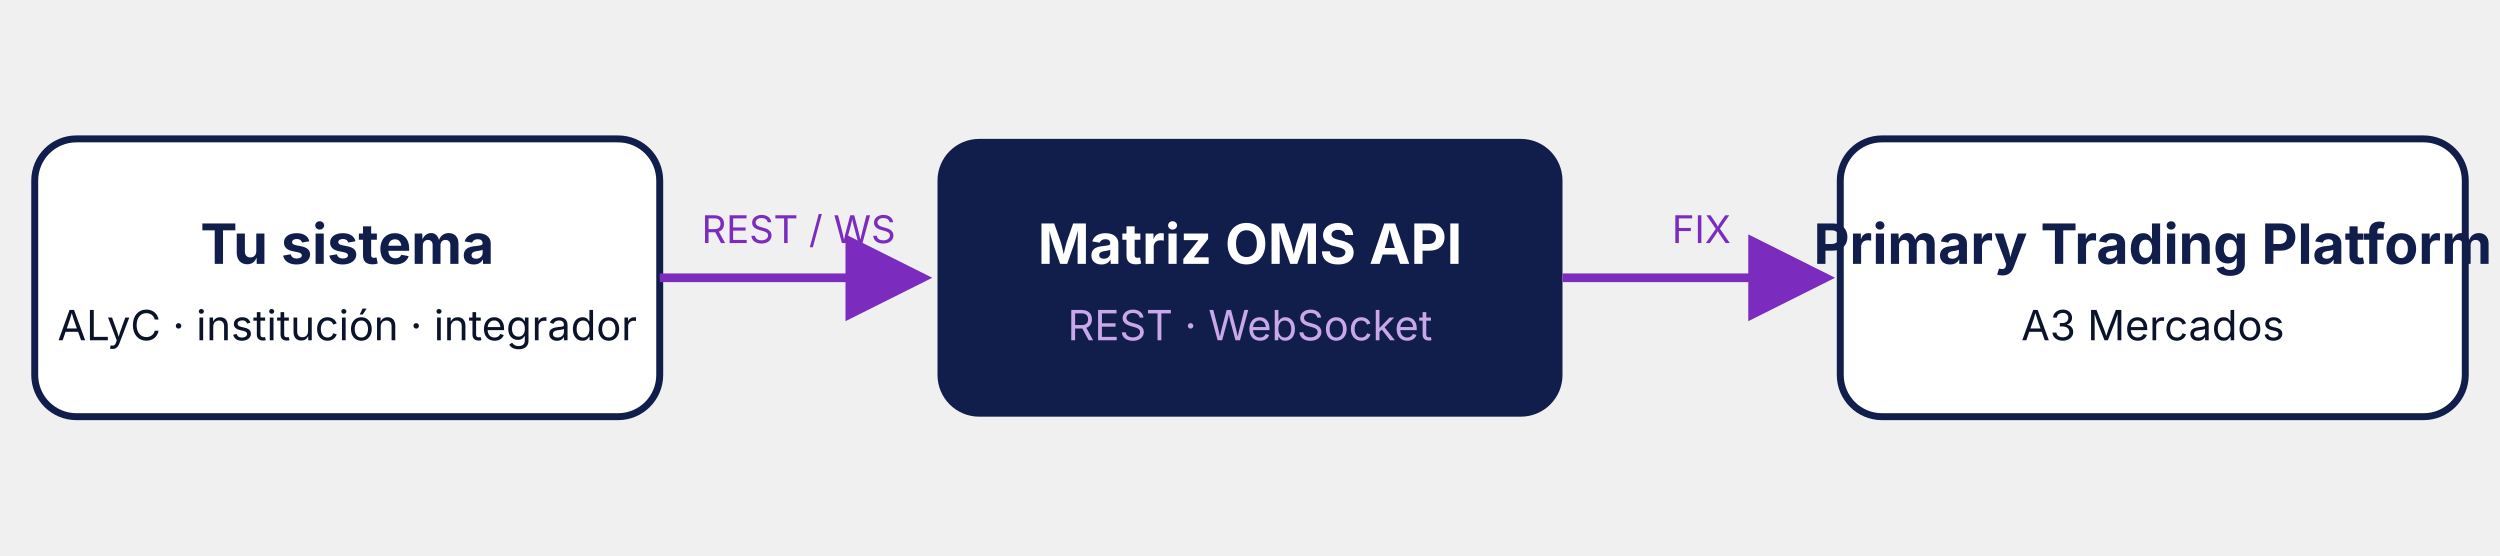
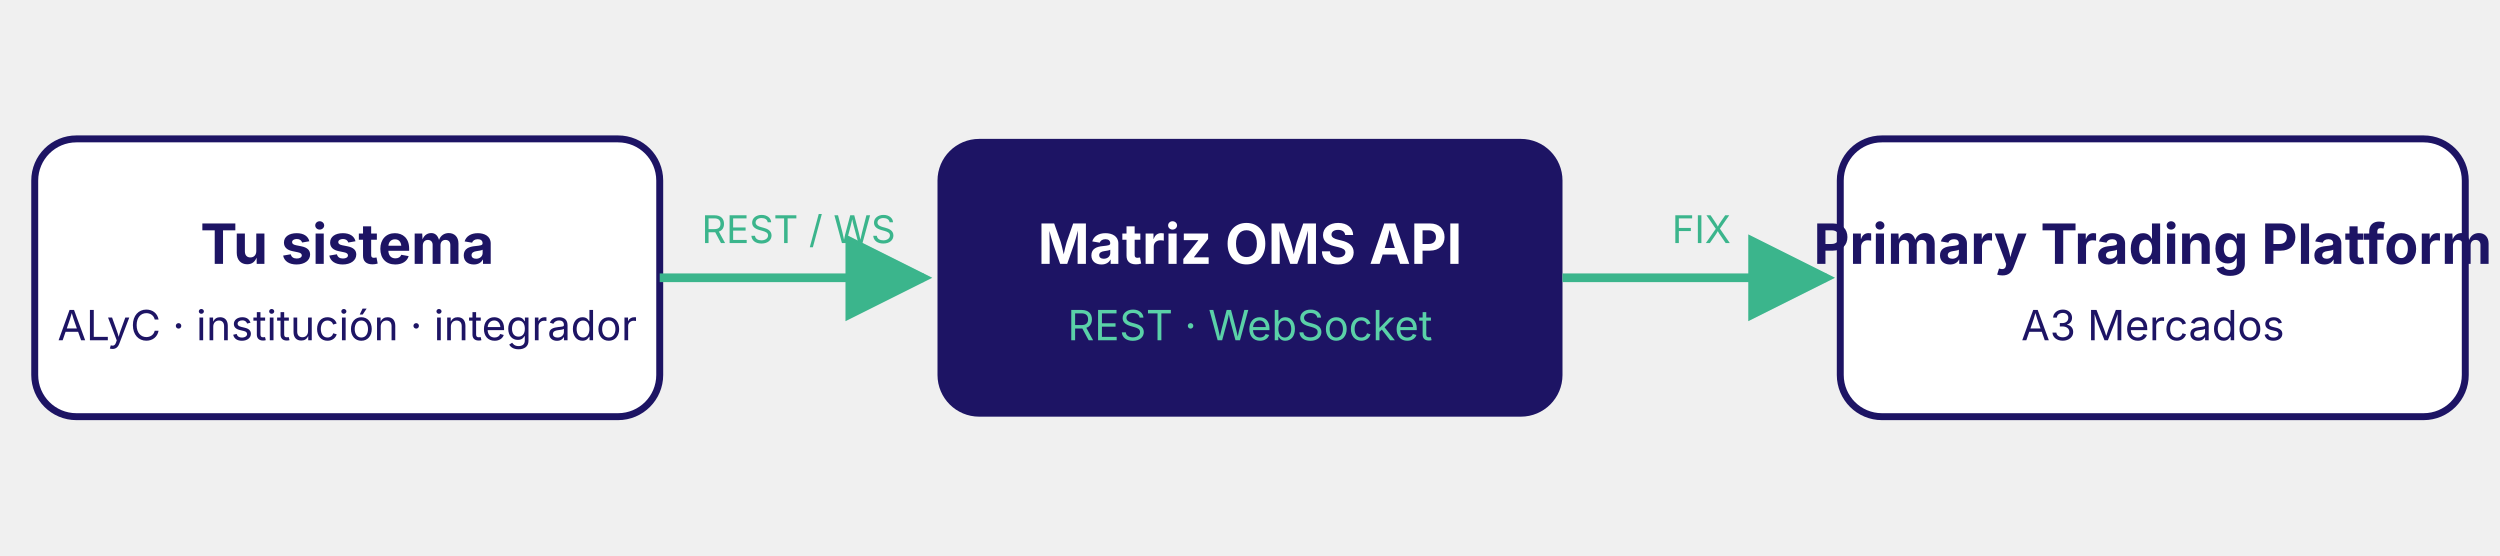
<svg xmlns="http://www.w3.org/2000/svg" width="720" height="160" viewBox="0 0 720 160" role="img" aria-label="Tu sistema se conecta por REST y WebSocket a Matriz OMS API, que se conecta por FIX a Primary Trading Platform de A3 Mercados">
  <defs>
    <marker id="flecha" markerWidth="10" markerHeight="10" refX="9" refY="5" orient="auto">
-       <path d="M0,0 L10,5 L0,10 z" fill="#7B2CBF" />
+       <path d="M0,0 L10,5 L0,10 z" fill="#3BB58C" />
    </marker>
  </defs>
  <g font-family="Inter, Segoe UI, Helvetica, Arial, sans-serif" text-anchor="middle">
-     <rect x="10" y="40" width="180" height="80" rx="12" fill="#FFFFFF" stroke="#111D4A" stroke-width="2" />
-     <text x="100" y="76" font-size="16" font-weight="700" fill="#111D4A">Tu sistema</text>
-     <text x="100" y="98" font-size="12" fill="#0B132B">ALyC · institución · integrador</text>
-     <rect x="270" y="40" width="180" height="80" rx="12" fill="#111D4A" />
+     <rect x="10" y="40" width="180" height="80" rx="12" fill="#FFFFFF" stroke="#1D1464" stroke-width="2" />
+     <text x="100" y="76" font-size="16" font-weight="700" fill="#1D1464">Tu sistema</text>
+     <text x="100" y="98" font-size="12" fill="#1D1464">ALyC · institución · integrador</text>
+     <rect x="270" y="40" width="180" height="80" rx="12" fill="#1D1464" />
    <text x="360" y="76" font-size="16" font-weight="700" fill="#FFFFFF">Matriz OMS API</text>
-     <text x="360" y="98" font-size="12" fill="#C9A7EB">REST · WebSocket</text>
-     <rect x="530" y="40" width="180" height="80" rx="12" fill="#FFFFFF" stroke="#111D4A" stroke-width="2" />
-     <text x="620" y="76" font-size="16" font-weight="700" fill="#111D4A">Primary Trading Platform</text>
-     <text x="620" y="98" font-size="12" fill="#0B132B">A3 Mercados</text>
-     <line x1="190" y1="80" x2="266" y2="80" stroke="#7B2CBF" stroke-width="2.5" marker-end="url(#flecha)" />
-     <text x="230" y="70" font-size="11" fill="#7B2CBF">REST / WS</text>
-     <line x1="450" y1="80" x2="526" y2="80" stroke="#7B2CBF" stroke-width="2.5" marker-end="url(#flecha)" />
-     <text x="490" y="70" font-size="11" fill="#7B2CBF">FIX</text>
+     <text x="360" y="98" font-size="12" fill="#5AD1A8">REST · WebSocket</text>
+     <rect x="530" y="40" width="180" height="80" rx="12" fill="#FFFFFF" stroke="#1D1464" stroke-width="2" />
+     <text x="620" y="76" font-size="16" font-weight="700" fill="#1D1464">Primary Trading Platform</text>
+     <text x="620" y="98" font-size="12" fill="#1D1464">A3 Mercados</text>
+     <line x1="190" y1="80" x2="266" y2="80" stroke="#3BB58C" stroke-width="2.5" marker-end="url(#flecha)" />
+     <text x="230" y="70" font-size="11" fill="#3BB58C">REST / WS</text>
+     <line x1="450" y1="80" x2="526" y2="80" stroke="#3BB58C" stroke-width="2.5" marker-end="url(#flecha)" />
+     <text x="490" y="70" font-size="11" fill="#3BB58C">FIX</text>
  </g>
</svg>
